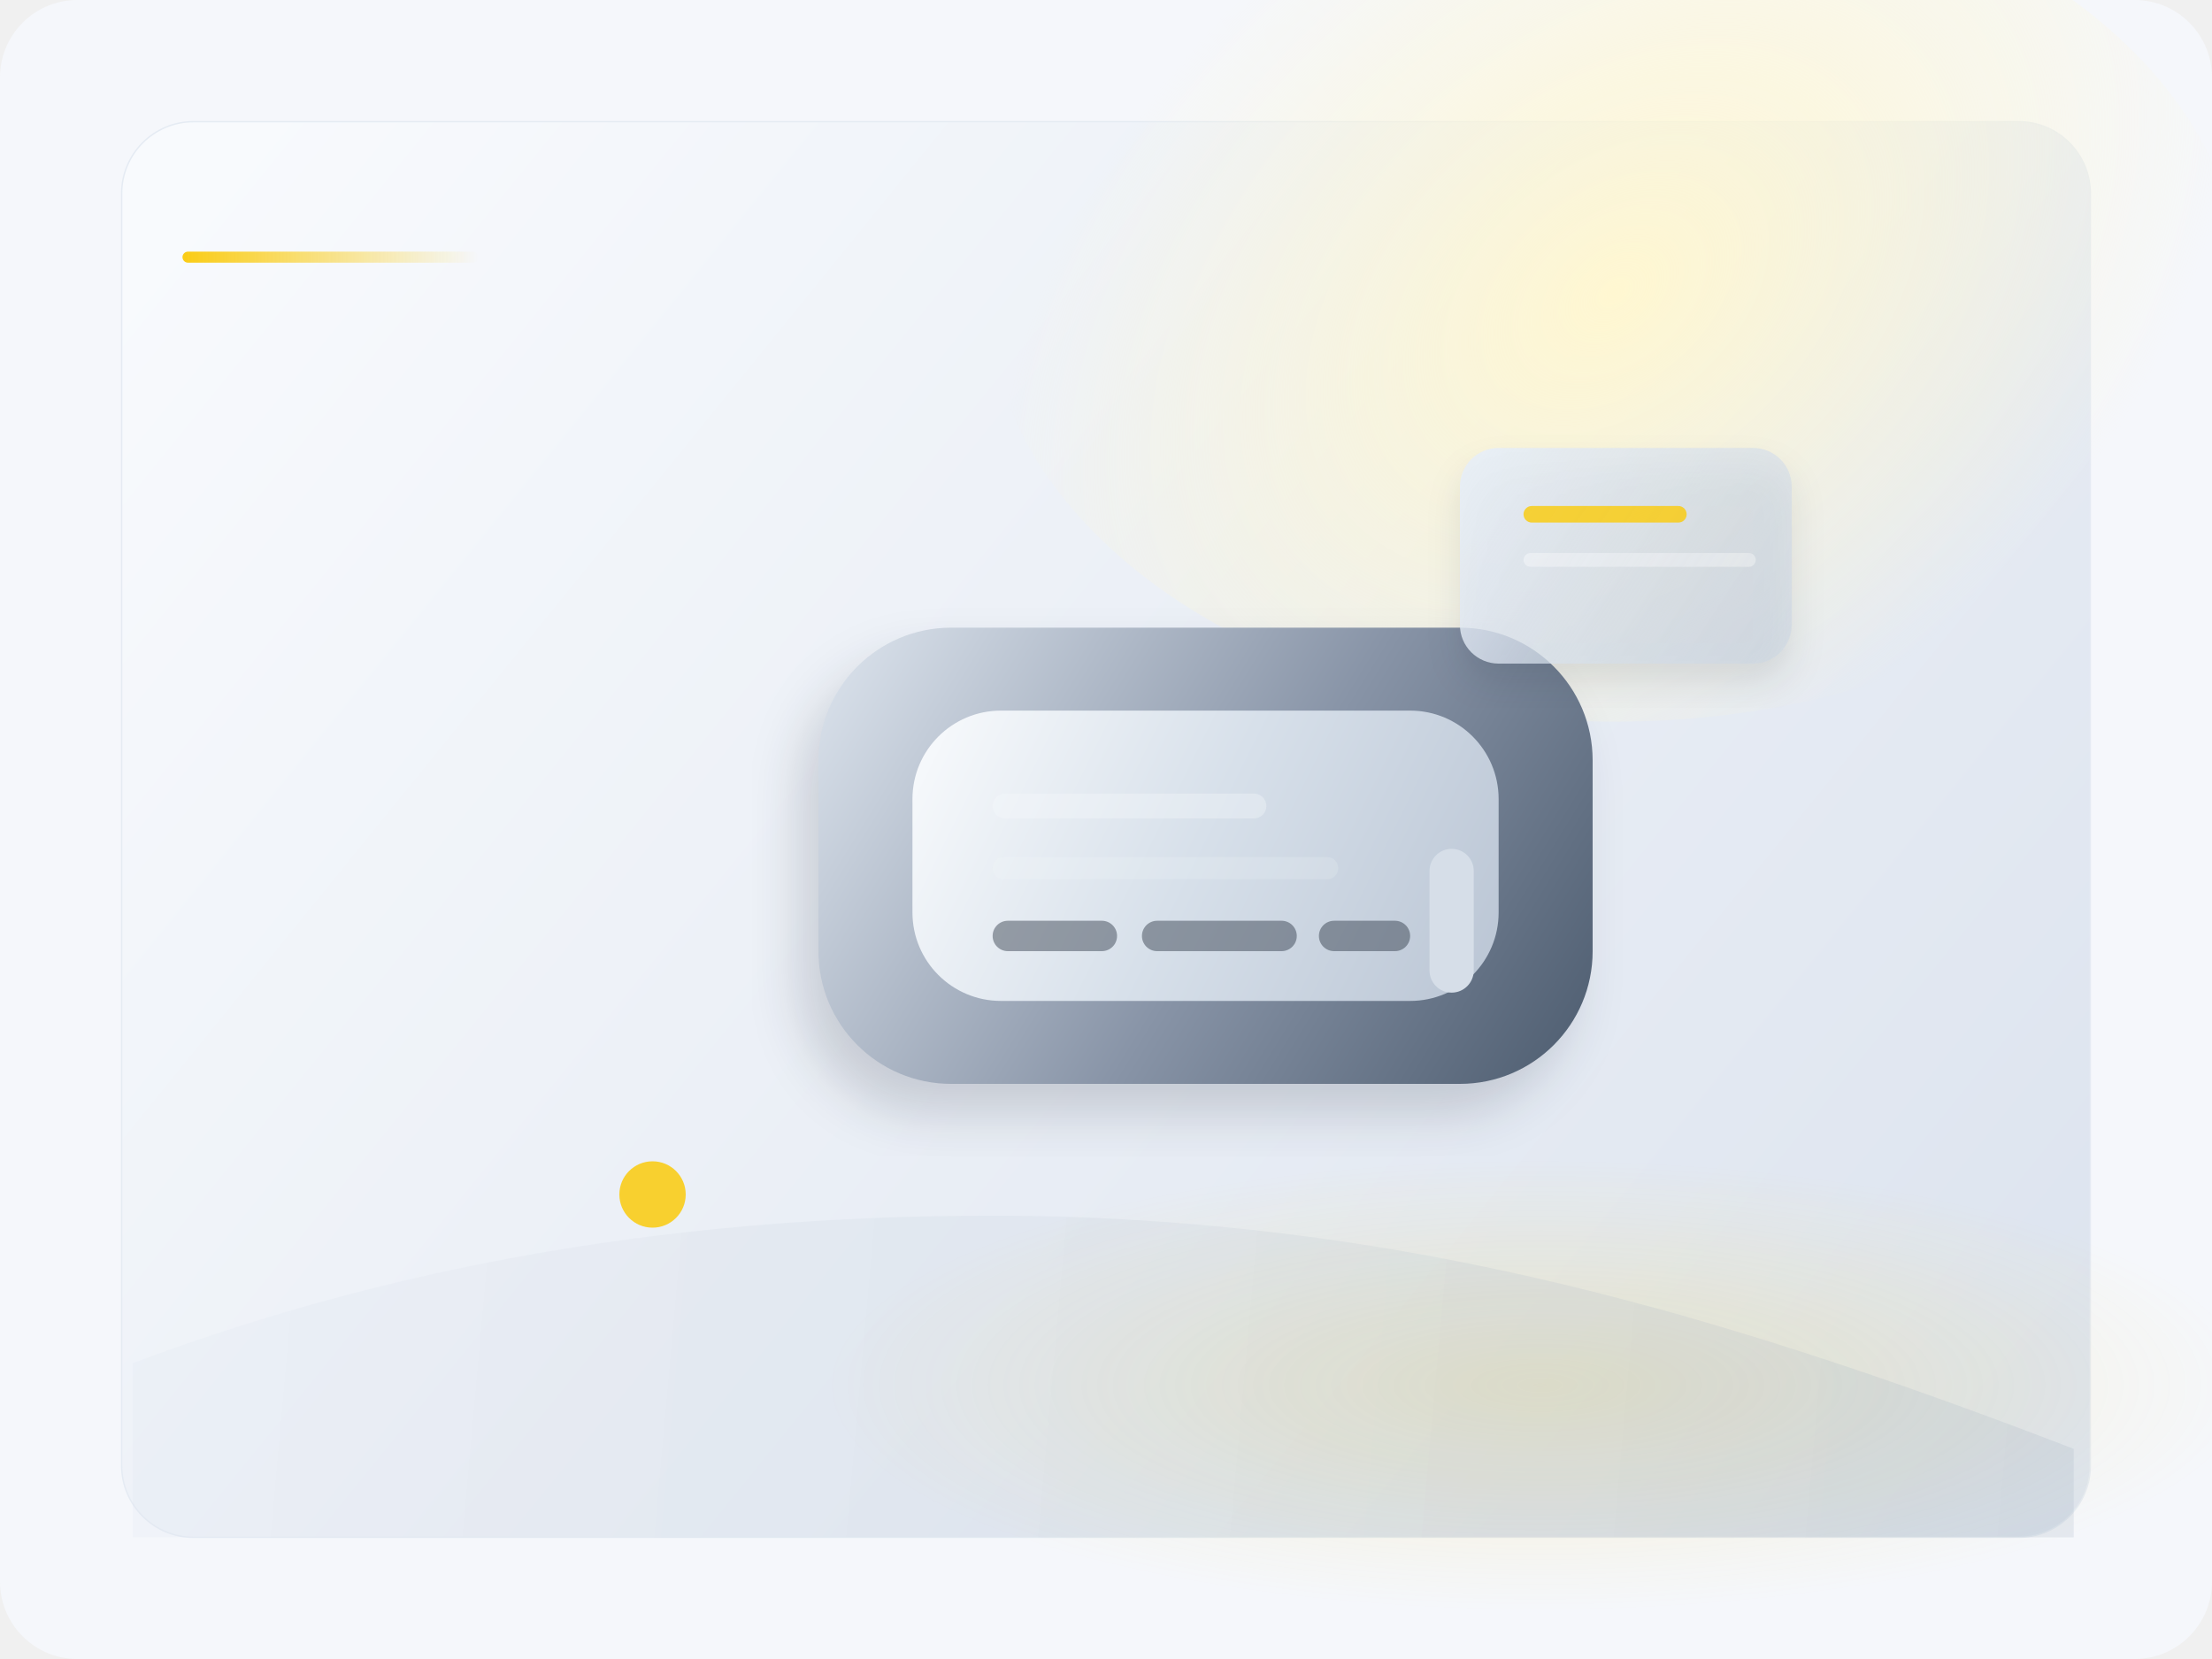
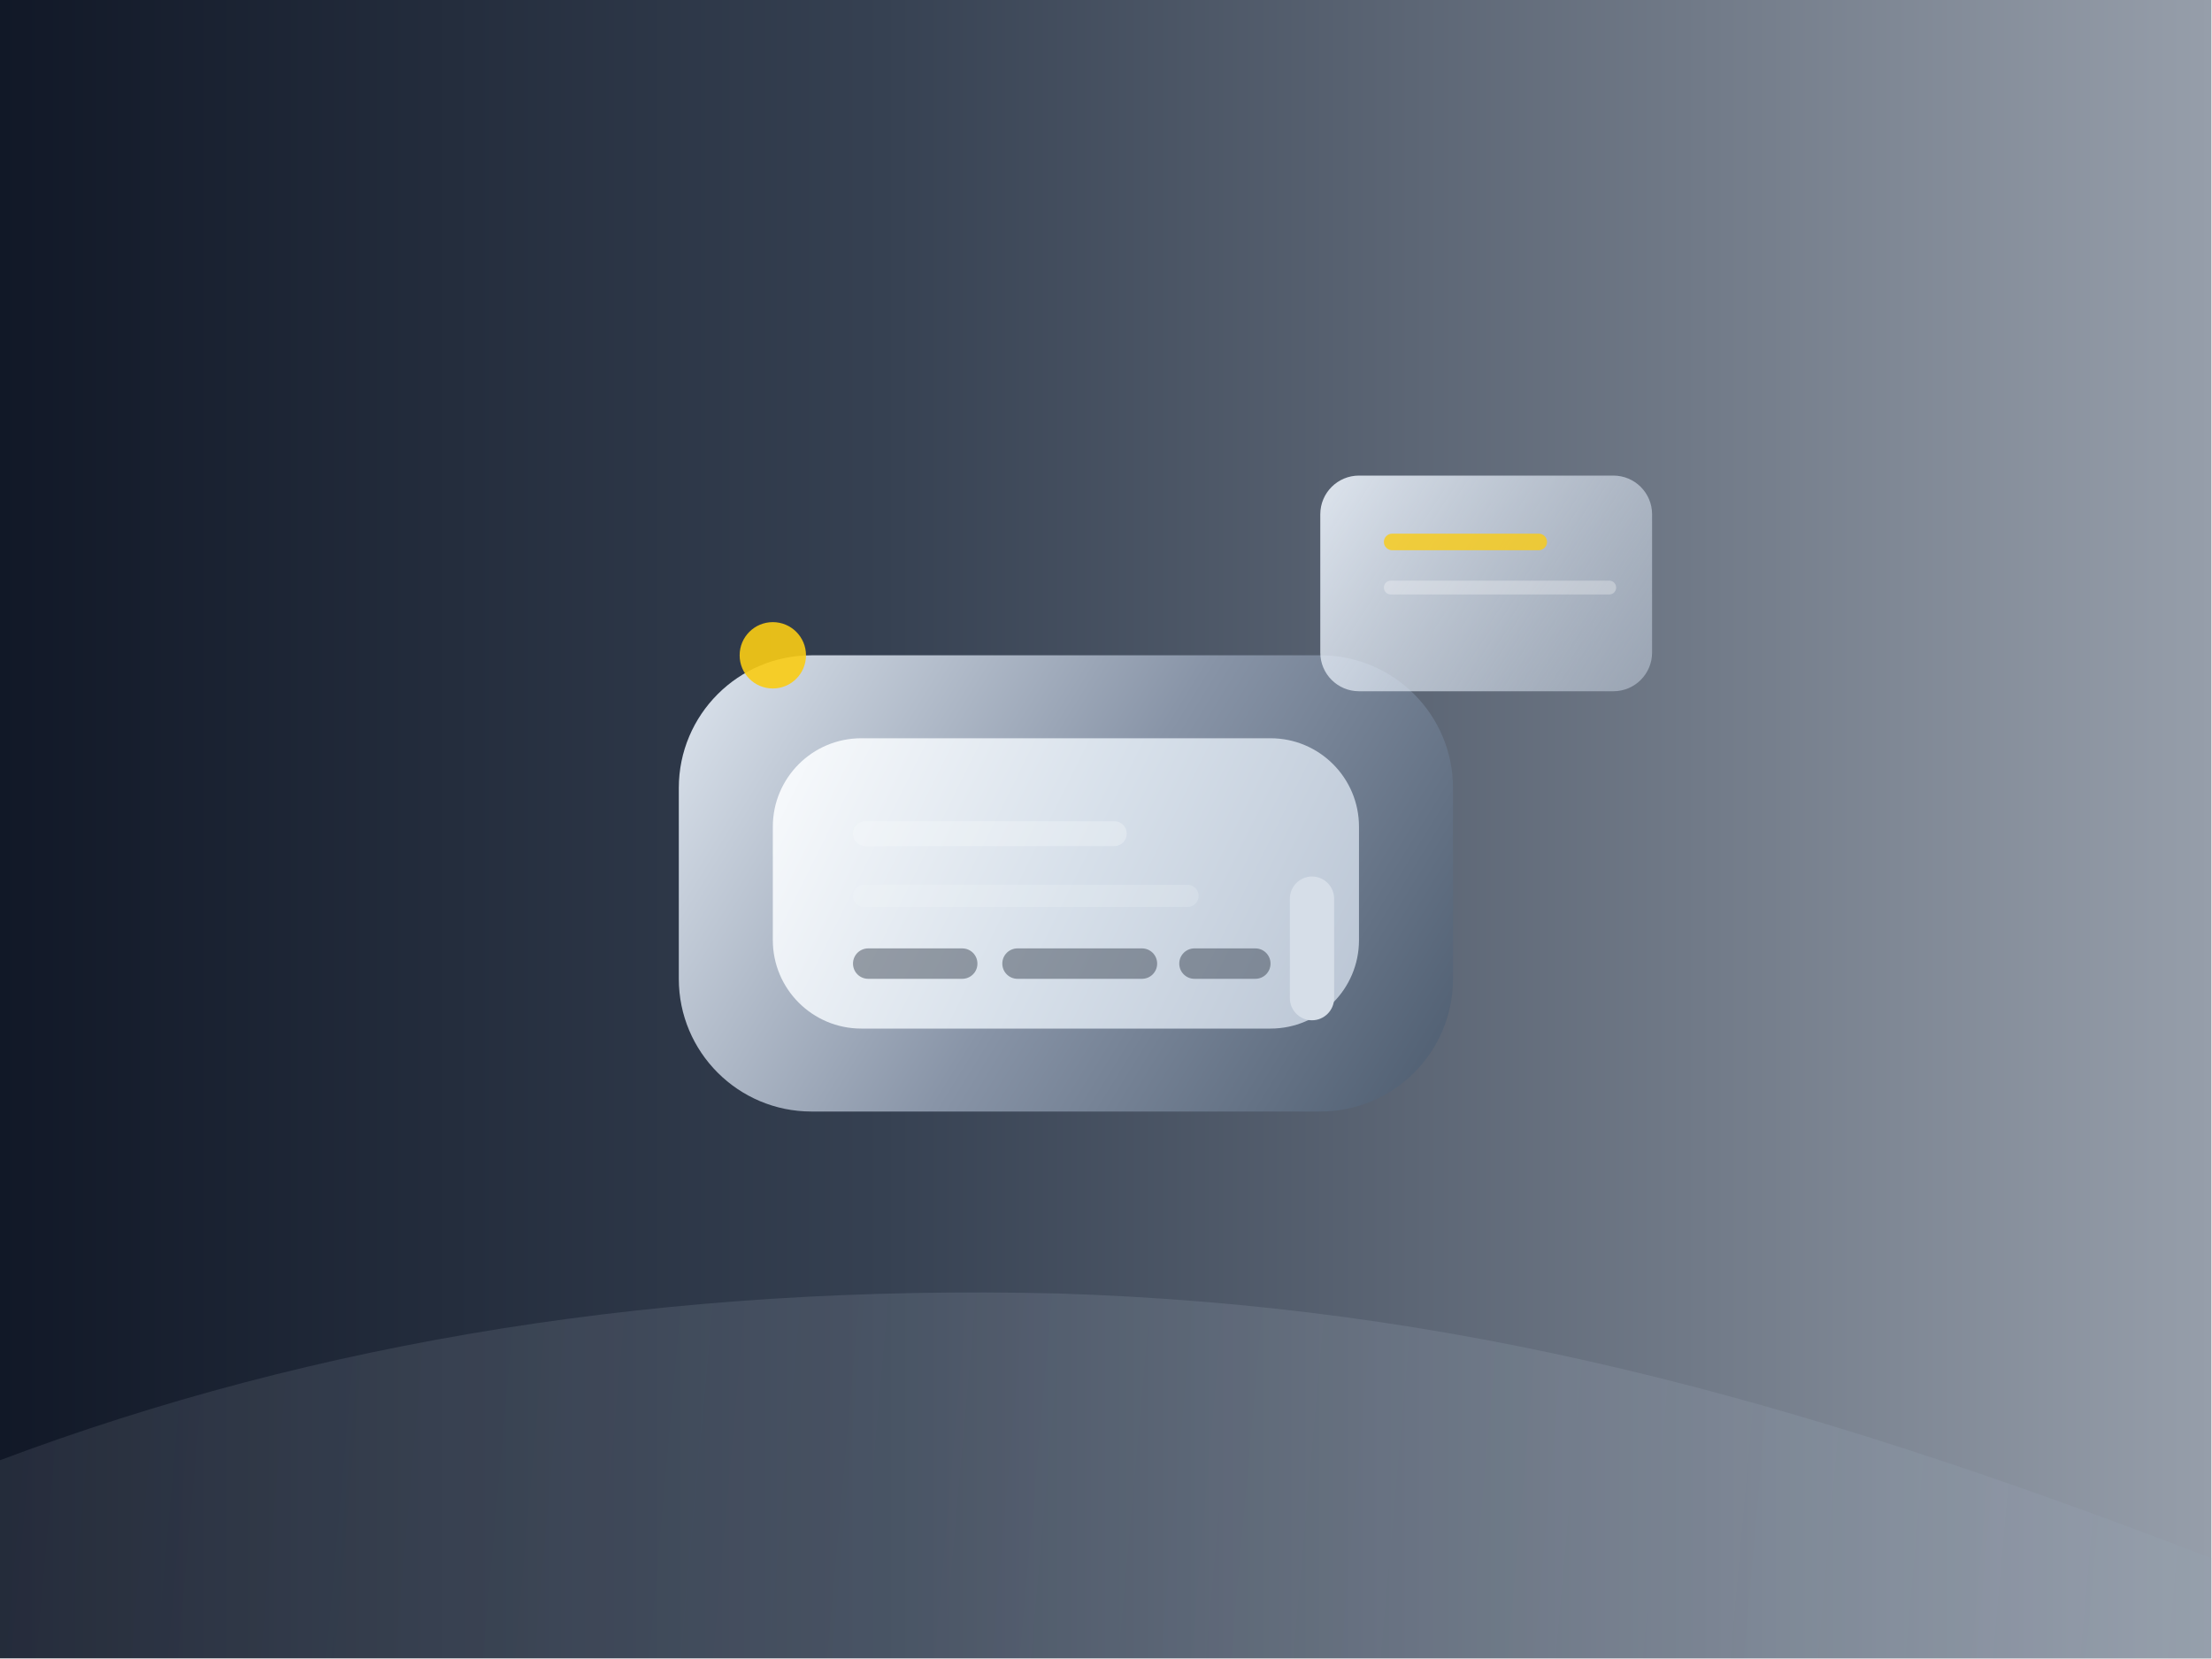
- <svg xmlns="http://www.w3.org/2000/svg" width="1600" height="1200" viewBox="0 0 1600 1200" fill="none">
-   <rect width="1600" height="1200" rx="56" fill="#F5F7FB" />
-   <rect x="88" y="88" width="1424" height="1024" rx="52" fill="url(#shell)" stroke="#E5EBF3" />
-   <ellipse cx="1168" cy="212" rx="454" ry="310" fill="url(#glow)" />
-   <ellipse cx="1114" cy="1002" rx="520" ry="164" fill="url(#baseGlow)" />
-   <rect x="132" y="182" width="214" height="8" rx="4" fill="url(#accent)" />
-   <path d="M96 986C298 910 520 874 768 880C1018 888 1230 944 1500 1048V1112H96V986Z" fill="url(#plane)" />
-   <g filter="url(#shadowLead)">
-     <rect x="592" y="454" width="560" height="330" rx="96" fill="url(#deviceBody)" />
-     <rect x="660" y="514" width="424" height="210" rx="64" fill="url(#deviceFace)" />
-     <rect x="718" y="574" width="198" height="18" rx="9" fill="#F8FAFC" fill-opacity="0.34" />
-     <rect x="718" y="620" width="250" height="16" rx="8" fill="#F8FAFC" fill-opacity="0.18" />
-     <rect x="718" y="666" width="90" height="22" rx="11" fill="#172131" fill-opacity="0.4" />
-     <rect x="826" y="666" width="112" height="22" rx="11" fill="#172131" fill-opacity="0.4" />
-     <rect x="954" y="666" width="66" height="22" rx="11" fill="#172131" fill-opacity="0.4" />
-     <rect x="1034" y="614" width="32" height="104" rx="16" fill="#D6DEE8" />
-   </g>
-   <g filter="url(#shadowCard)">
-     <rect x="1056" y="324" width="240" height="156" rx="28" fill="url(#card)" />
-     <rect x="1102" y="366" width="118" height="12" rx="6" fill="#FACC15" fill-opacity="0.84" />
-     <rect x="1102" y="400" width="168" height="10" rx="5" fill="#FFFFFF" fill-opacity="0.34" />
-   </g>
-   <circle cx="472" cy="864" r="24" fill="#FACC15" fill-opacity="0.88" />
+ <svg xmlns="http://www.w3.org/2000/svg" id="Layer_1" version="1.1" viewBox="0 0 1600 1200">
  <defs>
-     <linearGradient id="shell" x1="168" y1="96" x2="1402" y2="1098" gradientUnits="userSpaceOnUse">
-       <stop stop-color="#F8FAFD" />
-       <stop offset="1" stop-color="#DDE4EF" />
+     <style>
+       .st0 {
+         fill: url(#linear-gradient2);
+       }
+ 
+       .st1 {
+         fill: url(#linear-gradient1);
+       }
+ 
+       .st2 {
+         fill: url(#linear-gradient3);
+       }
+ 
+       .st3 {
+         fill: url(#linear-gradient4);
+       }
+ 
+       .st4 {
+         fill-opacity: .2;
+       }
+ 
+       .st4, .st5 {
+         fill: #f8fafc;
+       }
+ 
+       .st5, .st6 {
+         fill-opacity: .3;
+       }
+ 
+       .st7 {
+         fill: #172131;
+         fill-opacity: .4;
+       }
+ 
+       .st8 {
+         fill: url(#linear-gradient);
+       }
+ 
+       .st9 {
+         fill-opacity: .9;
+       }
+ 
+       .st9, .st10 {
+         fill: #facc15;
+       }
+ 
+       .st10 {
+         fill-opacity: .8;
+       }
+ 
+       .st11 {
+         fill: #d6dee8;
+       }
+ 
+       .st6 {
+         fill: #fff;
+       }
+     </style>
+     <linearGradient id="linear-gradient" x1="-.5" y1="599.5" x2="1599.5" y2="599.5" gradientUnits="userSpaceOnUse">
+       <stop offset="0" stop-color="#111827" />
+       <stop offset=".4" stop-color="#364152" />
+       <stop offset="1" stop-color="#969eaa" />
    </linearGradient>
-     <radialGradient id="glow" cx="0" cy="0" r="1" gradientUnits="userSpaceOnUse" gradientTransform="translate(1168 212) rotate(142.11) scale(502.542 340.639)">
-       <stop stop-color="#FFF7D1" />
-       <stop offset="1" stop-color="#FFF7D1" stop-opacity="0" />
-     </radialGradient>
-     <radialGradient id="baseGlow" cx="0" cy="0" r="1" gradientUnits="userSpaceOnUse" gradientTransform="translate(1114 1002) rotate(90) scale(164 520)">
-       <stop stop-color="#FACC15" stop-opacity="0.18" />
-       <stop offset="1" stop-color="#FACC15" stop-opacity="0" />
-     </radialGradient>
-     <linearGradient id="accent" x1="132" y1="186" x2="346" y2="186" gradientUnits="userSpaceOnUse">
-       <stop stop-color="#FACC15" />
-       <stop offset="1" stop-color="#FACC15" stop-opacity="0" />
+     <linearGradient id="linear-gradient1" x1="1.7" y1="168.1" x2="1601.7" y2="24.5" gradientTransform="translate(0 1200) scale(1 -1)" gradientUnits="userSpaceOnUse">
+       <stop offset="0" stop-color="#d5dde9" stop-opacity=".1" />
+       <stop offset="1" stop-color="#95a4b6" stop-opacity=".2" />
    </linearGradient>
-     <linearGradient id="plane" x1="96" y1="986" x2="1500" y2="1112" gradientUnits="userSpaceOnUse">
-       <stop stop-color="#D5DDE9" stop-opacity="0.14" />
-       <stop offset="1" stop-color="#95A4B6" stop-opacity="0.18" />
-     </linearGradient>
-     <linearGradient id="deviceBody" x1="618" y1="470" x2="1126" y2="784" gradientUnits="userSpaceOnUse">
-       <stop stop-color="#D6DEE8" />
-       <stop offset="0.54" stop-color="#8894A7" />
+     <linearGradient id="linear-gradient2" x1="520.6" y1="715.8" x2="1028.6" y2="401.8" gradientTransform="translate(0 1200) scale(1 -1)" gradientUnits="userSpaceOnUse">
+       <stop offset="0" stop-color="#d6dee8" />
+       <stop offset=".5" stop-color="#8894a7" />
      <stop offset="1" stop-color="#516073" />
    </linearGradient>
-     <linearGradient id="deviceFace" x1="660" y1="514" x2="1084" y2="724" gradientUnits="userSpaceOnUse">
-       <stop stop-color="#F9FBFD" />
-       <stop offset="0.48" stop-color="#D7E0EA" />
-       <stop offset="1" stop-color="#BAC5D4" />
+     <linearGradient id="linear-gradient3" x1="559" y1="666" x2="983" y2="456" gradientTransform="translate(0 1200) scale(1 -1)" gradientUnits="userSpaceOnUse">
+       <stop offset="0" stop-color="#f9fbfd" />
+       <stop offset=".5" stop-color="#d7e0ea" />
+       <stop offset="1" stop-color="#bac5d4" />
    </linearGradient>
-     <linearGradient id="card" x1="1068" y1="334" x2="1290" y2="480" gradientUnits="userSpaceOnUse">
-       <stop stop-color="#E7EEF7" stop-opacity="0.92" />
-       <stop offset="1" stop-color="#C9D4E3" stop-opacity="0.5" />
+     <linearGradient id="linear-gradient4" x1="968.4" y1="848.1" x2="1190.4" y2="702.1" gradientTransform="translate(0 1200) scale(1 -1)" gradientUnits="userSpaceOnUse">
+       <stop offset="0" stop-color="#e7eef7" stop-opacity=".9" />
+       <stop offset="1" stop-color="#c9d4e3" stop-opacity=".5" />
    </linearGradient>
-     <filter id="shadowLead" x="544" y="418" width="654" height="418" filterUnits="userSpaceOnUse" color-interpolation-filters="sRGB">
-       <feFlood flood-opacity="0" result="BackgroundImageFix" />
-       <feColorMatrix in="SourceAlpha" type="matrix" values="0 0 0 0 0 0 0 0 0 0 0 0 0 0 0 0 0 0 127 0" result="hardAlpha" />
-       <feOffset dx="-14" dy="22" />
-       <feGaussianBlur stdDeviation="18" />
-       <feColorMatrix type="matrix" values="0 0 0 0 0.059 0 0 0 0 0.09 0 0 0 0 0.161 0 0 0 0.16 0" />
-       <feBlend mode="normal" in2="BackgroundImageFix" result="effect1_dropShadow" />
-       <feBlend mode="normal" in="SourceGraphic" in2="effect1_dropShadow" result="shape" />
-     </filter>
-     <filter id="shadowCard" x="1032" y="308" width="294" height="204" filterUnits="userSpaceOnUse" color-interpolation-filters="sRGB">
-       <feFlood flood-opacity="0" result="BackgroundImageFix" />
-       <feColorMatrix in="SourceAlpha" type="matrix" values="0 0 0 0 0 0 0 0 0 0 0 0 0 0 0 0 0 0 127 0" result="hardAlpha" />
-       <feOffset dy="14" />
-       <feGaussianBlur stdDeviation="12" />
-       <feColorMatrix type="matrix" values="0 0 0 0 0.059 0 0 0 0 0.09 0 0 0 0 0.161 0 0 0 0.1 0" />
-       <feBlend mode="normal" in2="BackgroundImageFix" result="effect1_dropShadow" />
-       <feBlend mode="normal" in="SourceGraphic" in2="effect1_dropShadow" result="shape" />
-     </filter>
  </defs>
+   <rect class="st8" x="-.5" y="-.5" width="1600" height="1200" />
+   <path class="st1" d="M-.5,1056.4c230.2-86.6,483.2-127.6,765.8-120.8,284.9,9.1,526.5,72.9,834.2,191.5v72.9H-.5v-143.6Z" />
+   <g>
+     <rect class="st0" x="491" y="474" width="560" height="330" rx="96" ry="96" />
+     <rect class="st2" x="559" y="534" width="424" height="210" rx="64" ry="64" />
+     <path class="st5" d="M626,594h180c5,0,9,4,9,9h0c0,5-4,9-9,9h-180c-5,0-9-4-9-9h0c0-5,4-9,9-9Z" />
+     <path class="st4" d="M625,640h234c4.4,0,8,3.6,8,8h0c0,4.4-3.6,8-8,8h-234c-4.4,0-8-3.6-8-8h0c0-4.4,3.6-8,8-8Z" />
+     <path class="st7" d="M628,686h68c6.1,0,11,4.9,11,11h0c0,6.1-4.9,11-11,11h-68c-6.1,0-11-4.9-11-11h0c0-6.1,4.9-11,11-11Z" />
+     <path class="st7" d="M736,686h90c6.1,0,11,4.9,11,11h0c0,6.1-4.9,11-11,11h-90c-6.1,0-11-4.9-11-11h0c0-6.1,4.9-11,11-11Z" />
+     <path class="st7" d="M864,686h44c6.1,0,11,4.9,11,11h0c0,6.1-4.9,11-11,11h-44c-6.1,0-11-4.9-11-11h0c0-6.1,4.9-11,11-11Z" />
+     <path class="st11" d="M949,634h0c8.8,0,16,7.2,16,16v72c0,8.8-7.2,16-16,16h0c-8.8,0-16-7.2-16-16v-72c0-8.8,7.2-16,16-16Z" />
+   </g>
+   <g>
+     <rect class="st3" x="955" y="344" width="240" height="156" rx="28" ry="28" />
+     <path class="st10" d="M1007,386h106c3.3,0,6,2.7,6,6h0c0,3.3-2.7,6-6,6h-106c-3.3,0-6-2.7-6-6h0c0-3.3,2.7-6,6-6Z" />
+     <path class="st6" d="M1006,420h158c2.8,0,5,2.2,5,5h0c0,2.8-2.2,5-5,5h-158c-2.8,0-5-2.2-5-5h0c0-2.8,2.2-5,5-5Z" />
+   </g>
+   <circle class="st9" cx="559" cy="474" r="24" />
</svg>
